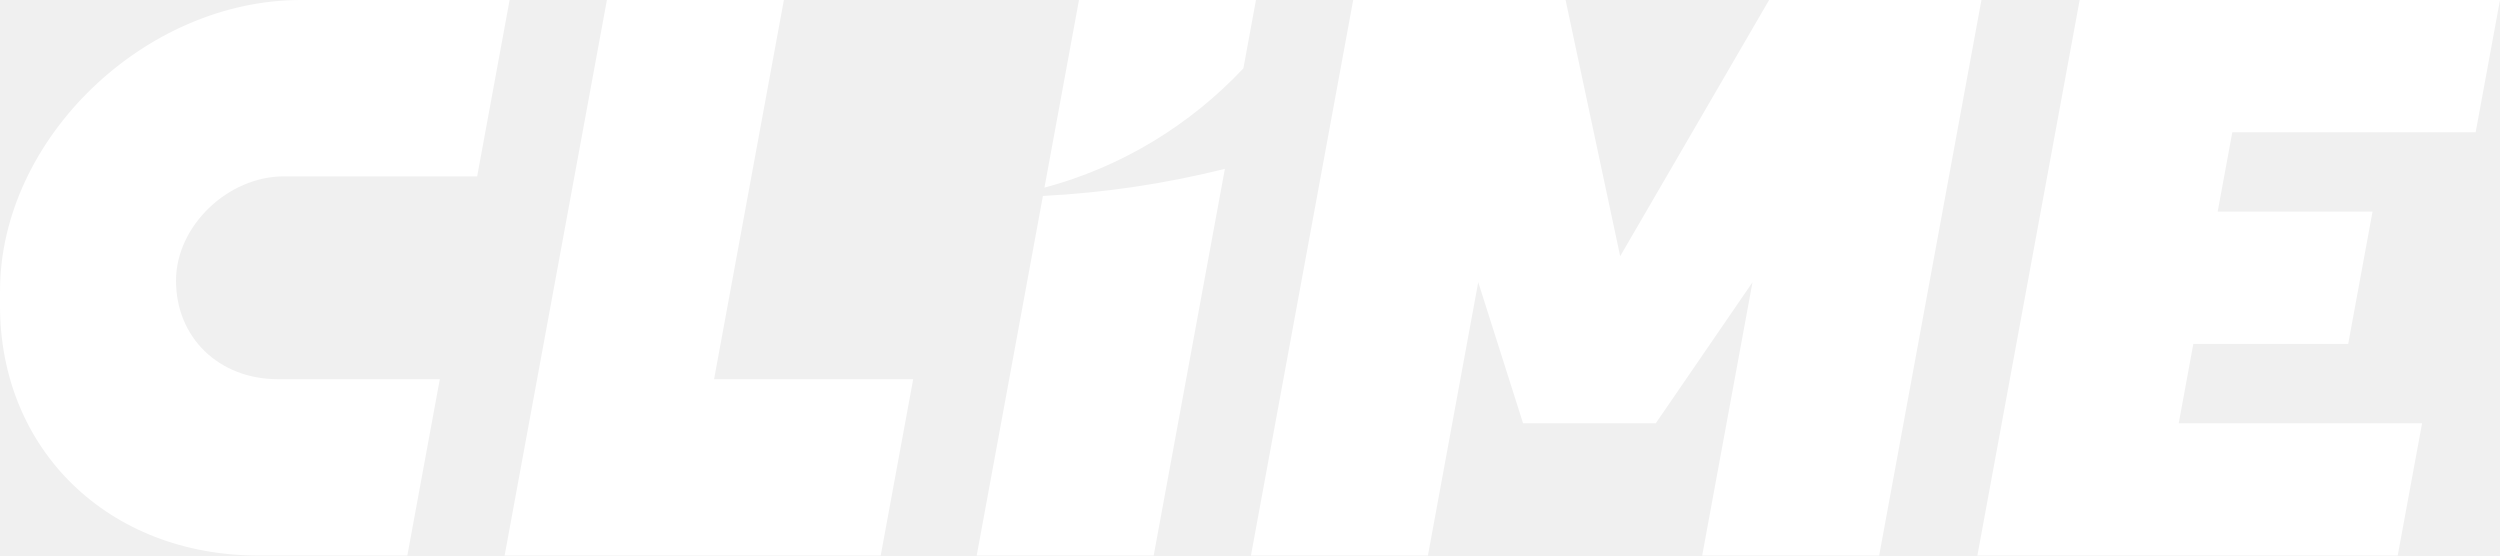
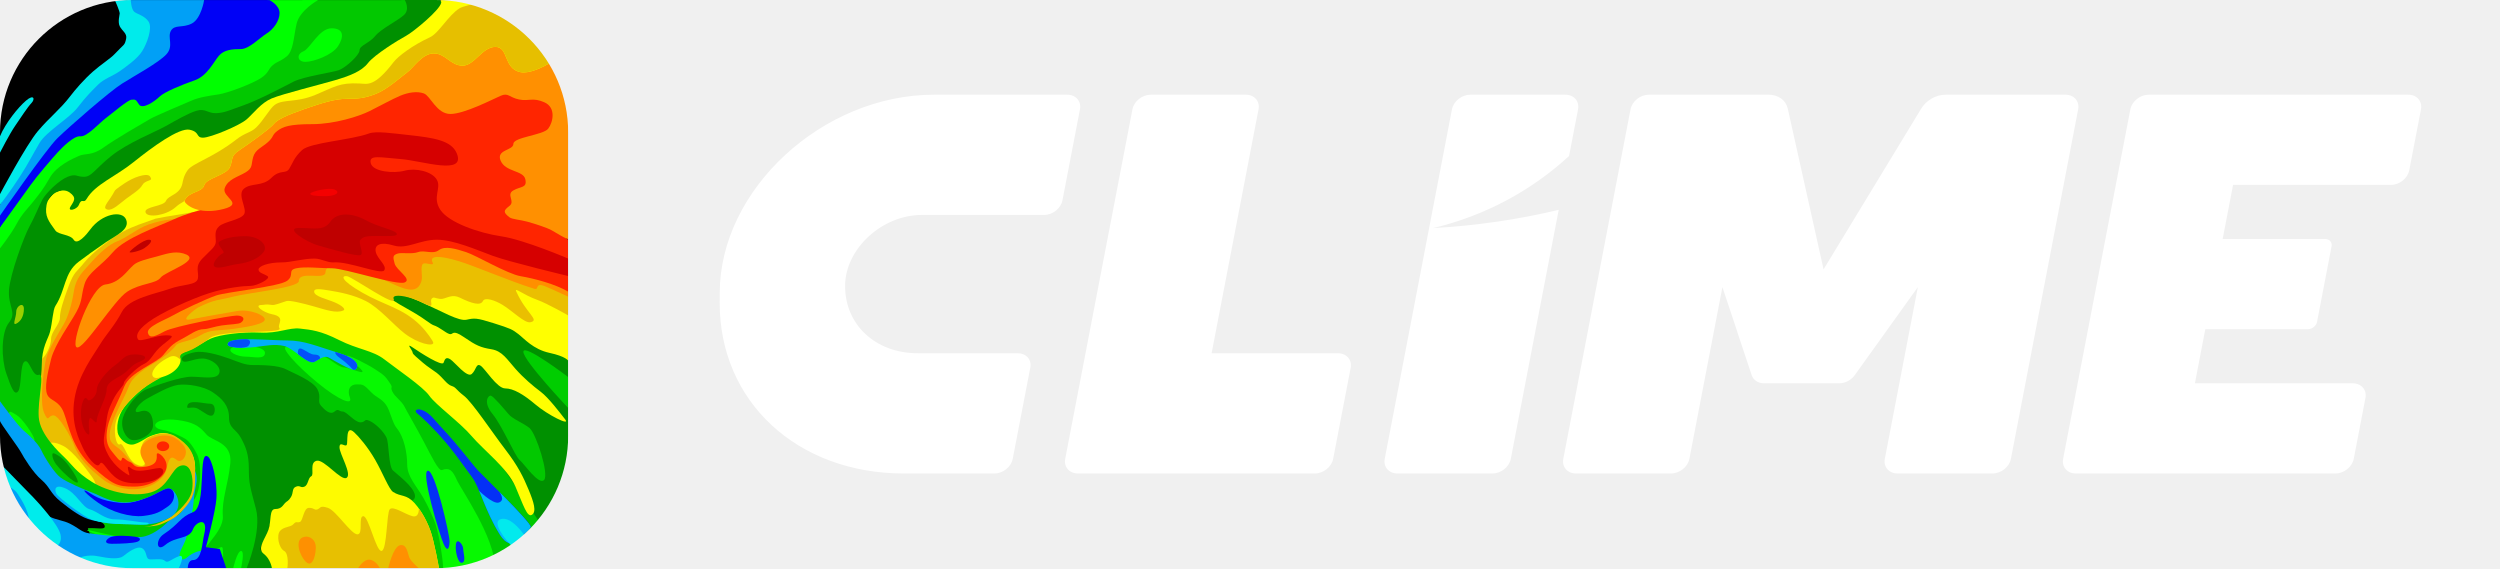
- <svg xmlns="http://www.w3.org/2000/svg" width="126" height="28" viewBox="0 0 126 28" fill="none">
-   <path d="M15.165 0C7.28 0 0.022 7.002 0.002 14.628L4.92437e-05 15.369C-0.019 22.677 5.47 27.999 13.027 27.999H20.53L22.167 19.111H14.008C11.028 19.111 8.864 17.012 8.871 14.13C8.878 11.397 11.479 8.889 14.304 8.889H24.049L25.685 0H15.165Z" fill="white" />
-   <path d="M30.588 0H39.508L35.99 19.111H46.025L44.388 27.999H25.433L30.588 0Z" fill="white" />
-   <path d="M49.226 27.999L52.563 9.876C55.707 9.714 58.774 9.249 61.734 8.511L58.146 27.999H49.226Z" fill="white" />
-   <path d="M52.64 9.456C56.524 8.42 59.978 6.304 62.667 3.445L63.301 0H54.381L52.64 9.456Z" fill="white" />
-   <path d="M78.905 0H69.985L69.986 0.001H68.201L63.047 28H71.967L74.503 14.222L76.762 21.332L76.761 21.333H83.452L83.452 21.332L88.326 14.226L85.79 27.999H94.71L99.865 0H89.163L81.657 12.912L78.905 0Z" fill="white" />
-   <path d="M104.815 2.54307e-06L126 0L124.773 6.667L112.508 6.667L111.771 10.666H119.576L118.349 17.333H110.544L109.808 21.333H122.073L120.845 27.999H99.66L104.815 2.54307e-06Z" fill="white" />
+ <svg xmlns="http://www.w3.org/2000/svg" width="132" height="30" viewBox="0 0 132 30" fill="none">
+   <mask id="mask0_3744_220580" style="mask-type:alpha" maskUnits="userSpaceOnUse" x="0" y="0" width="30" height="30">
+     <rect width="30" height="30" rx="7" fill="white" />
+   </mask>
+   <g mask="url(#mask0_3744_220580)">
+     <rect width="30" height="30" fill="black" />
+     <mask id="mask1_3744_220580" style="mask-type:alpha" maskUnits="userSpaceOnUse" x="0" y="0" width="30" height="30">
+       <rect width="30" height="30" fill="white" />
+     </mask>
+     <g mask="url(#mask1_3744_220580)">
+       <path fill-rule="evenodd" clip-rule="evenodd" d="M21.54 18.099L20.23 14.598C20.23 14.598 26.666 14.452 28.384 15.84C30.103 17.228 30.001 18.929 30.001 18.929L30.031 22.494L30.024 30.066L23.184 20.716L20.957 18.316L21.54 18.099Z" fill="#009000" />
+       <path fill-rule="evenodd" clip-rule="evenodd" d="M27.634 18.575C27.634 19.048 30.031 21.575 30.031 21.575V19.933C30.031 19.933 27.634 18.102 27.634 18.575Z" fill="#00CD00" />
+       <path fill-rule="evenodd" clip-rule="evenodd" d="M25.916 20.891C25.78 20.863 25.489 21.229 26.007 21.86C26.524 22.492 27.187 24.079 27.436 24.288C27.686 24.497 28.439 25.627 28.724 25.346C29.008 25.064 28.306 22.882 27.958 22.6C27.61 22.318 27.085 22.144 26.845 21.86C26.605 21.577 26.053 20.919 25.916 20.891Z" fill="#02C800" />
+       <path fill-rule="evenodd" clip-rule="evenodd" d="M11.725 30.042L13.235 30.001L13.649 28.841C13.649 28.841 13.796 28.027 13.876 27.521C13.96 26.986 13.789 26.376 14.193 25.695C14.897 24.505 17.461 21.951 19.789 22.629C20.398 22.806 20.149 23.868 20.566 24.655C20.867 25.223 21.091 25.672 21.519 26.203C21.593 26.295 22.213 27.014 22.512 27.889C22.865 28.922 22.976 29.215 22.976 30.001C23.92 30.001 24.602 30.001 25.594 30.001C26.438 30.001 30.024 30.001 30.024 30.001C30.024 30.001 26.068 23.567 23.73 20.998C21.393 18.429 18.27 16.889 17.594 16.942C16.56 17.025 13.114 17.379 13.114 17.379H10.78L9.301 18.576L7.731 19.954L6.257 20.998C6.257 20.998 4.911 22.796 6.166 23.439C7.144 23.939 8.817 23.125 9.53 23.439C10.519 23.874 10.345 25.434 10.026 26.321C9.47 27.863 6.676 27.494 5.129 27.396C4.986 27.386 5.614 27.622 5.524 27.838C5.472 27.964 5.072 27.864 4.651 27.889C4.59 27.892 4.863 28.42 4.863 28.42L11.725 30.042Z" fill="#00C800" />
+       <path fill-rule="evenodd" clip-rule="evenodd" d="M11.371 30C11.895 29.504 11.766 29.377 11.766 29.045C11.766 28.712 11.607 28.992 10.903 29.163C10.198 29.334 11.833 28.154 11.766 27.255C11.7 26.356 12.057 25.567 12.161 24.455C12.265 23.343 11.207 23.299 10.903 22.944C10.599 22.589 10.345 22.347 9.636 22.218C8.927 22.089 8.483 22.157 8.278 22.316C8.074 22.476 8.257 22.656 8.607 22.703C8.957 22.75 9.657 23.08 9.801 23.18C9.945 23.281 10.148 23.474 10.403 23.985C10.659 24.495 10.642 25.902 10.222 26.411C9.803 26.92 10.172 26.997 9.541 27.603C8.911 28.209 8.189 28.496 6.988 28.414C5.786 28.332 4.283 27.834 4.64 28.02C5.569 28.502 10.013 30 11.371 30Z" fill="#00FF00" />
+       <path fill-rule="evenodd" clip-rule="evenodd" d="M12.314 30C12.314 30 12.52 29.092 12.729 29.092C12.938 29.092 12.729 30 12.729 30H12.314Z" fill="#00FF00" />
+       <path fill-rule="evenodd" clip-rule="evenodd" d="M13.024 30C13.024 30 13.829 28.062 13.514 26.87C13.199 25.678 13.139 25.531 13.139 24.755C13.139 23.979 12.975 23.588 12.716 23.112C12.456 22.635 12.091 22.643 12.091 22.03C12.091 21.417 11.732 21.05 11.239 20.716C10.746 20.383 9.885 20.26 9.411 20.321C8.936 20.383 8.15 20.836 7.723 21.073C7.296 21.309 6.9 21.898 7.39 21.729C7.88 21.56 8.082 21.925 8.082 22.448C8.082 22.97 7.302 23.306 6.97 23.231C6.638 23.156 6.328 22.571 6.497 22.03C6.666 21.489 7.272 20.739 7.731 20.553C8.189 20.367 9.52 19.891 10.102 19.891C10.685 19.891 11.448 20.063 11.576 19.702C11.704 19.341 11.157 18.929 10.683 18.929C10.208 18.929 9.753 19.229 9.624 19.031C9.495 18.833 9.865 18.677 10.308 18.594C10.751 18.511 11.545 18.731 12.091 18.929C12.637 19.127 12.926 19.274 13.359 19.274C13.792 19.274 14.669 19.278 15.082 19.49C15.494 19.702 16.531 20.108 16.761 20.553C16.991 20.997 16.722 21.17 16.952 21.428C17.181 21.686 17.447 21.916 17.664 21.729C17.881 21.542 17.881 21.729 18.094 21.729C18.307 21.729 18.732 22.3 19.029 22.3C19.325 22.3 19.201 22.076 19.525 22.226C19.848 22.375 20.277 22.815 20.41 23.112C20.543 23.408 20.51 24.621 20.747 24.84C20.984 25.059 21.846 25.695 21.909 26.15C21.972 26.605 21.207 26.517 20.747 26.15C20.189 25.703 20.263 25.216 19.888 24.596C19.437 23.852 19.127 23.613 19.029 23.491C18.848 23.269 18.525 22.677 18.525 23.077C18.525 23.478 18.4 23.686 18.231 23.686C18.061 23.686 17.902 23.689 18.231 24.283C18.559 24.877 18.667 25.436 18.372 25.436C18.078 25.436 17.178 24.34 16.794 24.459C16.409 24.579 16.838 25.256 16.627 25.39C16.417 25.524 16.448 25.859 16.258 25.859C16.067 25.859 15.857 25.7 15.718 25.859C15.579 26.018 15.597 26.256 15.339 26.42C15.082 26.584 15.418 26.521 15.082 26.87C14.746 27.219 14.571 26.902 14.477 27.219C14.383 27.536 14.288 27.458 14.193 27.982C14.097 28.507 13.472 28.997 13.936 29.172C14.024 29.205 14.194 28.66 14.37 28.66C14.546 28.66 14.588 29.44 14.709 29.546C14.816 29.64 14.892 30 14.892 30H13.024Z" fill="#009000" />
+       <path fill-rule="evenodd" clip-rule="evenodd" d="M9.903 21.389C9.783 21.696 10.133 21.396 10.467 21.591C10.802 21.786 11.043 22.011 11.211 21.936C11.38 21.861 11.423 21.316 11.09 21.316C10.758 21.316 10.023 21.083 9.903 21.389Z" fill="#009100" />
+       <path fill-rule="evenodd" clip-rule="evenodd" d="M12.237 18.361C11.948 18.575 12.554 18.832 12.976 18.832C13.397 18.832 13.99 19.006 13.99 18.628C13.99 18.25 12.525 18.146 12.237 18.361Z" fill="#00FF00" />
+       <path fill-rule="evenodd" clip-rule="evenodd" d="M19.647 20.756C19.865 20.976 20.156 21.054 20.377 21.368C20.619 21.71 20.702 22.315 20.953 22.614C21.332 23.065 21.499 23.918 21.499 24.517C21.499 25.169 21.959 25.608 22.359 26.297C22.62 26.746 22.844 27.292 22.928 27.481C23.141 27.962 23.397 29.536 23.397 30C24.117 30 24.93 30 26.141 30C26.141 28.378 24.332 25.83 24.114 25.328C23.895 24.826 23.713 24.671 23.336 24.818C23.155 24.889 22.768 24.061 22.359 23.291C21.915 22.456 21.451 21.664 21.368 21.491C21.207 21.157 20.862 20.975 20.718 20.677C20.573 20.379 20.797 20.541 20.573 20.208C20.349 19.874 20.279 19.803 19.811 19.501C19.344 19.199 18.318 18.69 18.318 18.788C18.318 18.887 19.173 19.514 19.14 19.626C19.108 19.738 18.432 19.398 18.155 19.398C17.878 19.398 17.4 18.924 17.117 18.832C16.835 18.741 16.479 18.924 16.217 18.832C15.955 18.741 15.539 18.352 15.145 18.317C14.751 18.283 15.615 19.264 16.765 20.208C17.915 21.152 18.635 21.418 18.476 20.997C18.318 20.577 18.476 20.295 18.834 20.295C19.191 20.295 19.191 20.295 19.647 20.756Z" fill="#07F901" />
+       <path fill-rule="evenodd" clip-rule="evenodd" d="M14.357 30.001C14.357 30.001 14.291 29.518 13.919 29.236C13.548 28.954 14.029 28.414 14.181 27.95C14.334 27.487 14.207 26.876 14.535 26.876C14.864 26.876 14.939 26.673 15.048 26.56C15.157 26.446 15.22 26.478 15.363 26.245C15.507 26.012 15.402 25.781 15.631 25.695C15.861 25.608 15.861 25.781 16.072 25.695C16.284 25.608 16.259 25.23 16.434 25.145C16.609 25.059 16.322 24.425 16.718 24.328C17.113 24.23 18.019 25.426 18.305 25.227C18.591 25.027 17.926 23.969 17.926 23.62C17.926 23.271 18.223 23.62 18.305 23.492C18.386 23.363 18.223 22.385 18.702 22.826C18.94 23.046 19.417 23.593 19.815 24.288C20.217 24.99 20.54 25.839 20.756 25.976C21.186 26.249 21.445 26.076 21.886 26.56C22.065 26.755 22.465 27.276 22.739 28.06C22.917 28.568 23.185 30.001 23.185 30.001H14.357Z" fill="#FEFB00" />
+       <mask id="mask2_3744_220580" style="mask-type:alpha" maskUnits="userSpaceOnUse" x="13" y="22" width="11" height="9">
+         <path fill-rule="evenodd" clip-rule="evenodd" d="M14.357 30.001C14.357 30.001 14.291 29.518 13.919 29.236C13.548 28.954 14.029 28.414 14.181 27.95C14.334 27.487 14.207 26.876 14.535 26.876C14.864 26.876 14.939 26.673 15.048 26.56C15.157 26.446 15.22 26.478 15.363 26.245C15.507 26.012 15.402 25.781 15.631 25.695C15.861 25.608 15.861 25.781 16.072 25.695C16.284 25.608 16.259 25.23 16.434 25.145C16.609 25.059 16.322 24.425 16.718 24.328C17.113 24.23 18.019 25.426 18.305 25.227C18.591 25.027 17.926 23.969 17.926 23.62C17.926 23.271 18.223 23.62 18.305 23.492C18.386 23.363 18.223 22.385 18.702 22.826C18.94 23.046 19.417 23.593 19.815 24.288C20.217 24.99 20.54 25.839 20.756 25.976C21.186 26.249 21.445 26.076 21.886 26.56C22.065 26.755 22.465 27.276 22.739 28.06C22.917 28.568 23.185 30.001 23.185 30.001H14.357Z" fill="white" />
+       </mask>
+       <g mask="url(#mask2_3744_220580)">
+         <path fill-rule="evenodd" clip-rule="evenodd" d="M15.173 30C15.173 30 15.282 29.246 15.001 29.088C14.719 28.931 14.582 28.262 14.791 28.028C15.001 27.793 15.337 27.851 15.497 27.672C15.656 27.494 15.661 27.622 15.835 27.558C16.008 27.494 16.022 26.814 16.315 26.814C16.609 26.814 16.597 26.965 16.774 26.89C16.951 26.814 16.88 26.677 17.311 26.814C17.741 26.952 18.538 28.214 18.87 28.214C19.203 28.214 18.901 27.255 19.184 27.255C19.467 27.255 19.858 29.148 20.15 29.088C20.443 29.028 20.405 27.087 20.58 26.89C20.754 26.692 21.395 27.157 21.779 27.255C22.163 27.354 22.113 26.814 22.113 26.814C22.113 26.814 22.547 27.284 22.752 27.888C22.958 28.492 23.184 30 23.184 30H15.173Z" fill="#E7C001" />
+         <path fill-rule="evenodd" clip-rule="evenodd" d="M15.77 28.888C15.728 28.555 15.849 28.38 16.105 28.338C16.361 28.296 16.674 28.505 16.674 28.888C16.674 29.271 16.552 29.757 16.328 29.757C16.105 29.757 15.812 29.22 15.77 28.888Z" fill="#FE9001" />
+         <path fill-rule="evenodd" clip-rule="evenodd" d="M18.909 30C18.909 30 19.201 29.5 19.534 29.553C19.867 29.605 20.058 30 20.058 30H18.909Z" fill="#FF9001" />
+         <path fill-rule="evenodd" clip-rule="evenodd" d="M20.498 30.001H22.113C22.113 30.001 21.714 29.668 21.617 29.445C21.521 29.222 21.489 28.706 21.12 28.788C20.752 28.87 20.498 30.001 20.498 30.001Z" fill="#FF9001" />
+       </g>
+       <path fill-rule="evenodd" clip-rule="evenodd" d="M24.177 28.58C24.063 28.58 24.063 28.798 24.063 28.957C24.063 29.116 24.17 29.761 24.397 29.714C24.624 29.667 24.457 29.164 24.457 28.988C24.457 28.813 24.29 28.58 24.177 28.58Z" fill="#042FF0" />
+       <path fill-rule="evenodd" clip-rule="evenodd" d="M22.587 24.855C22.208 24.93 23.209 28.234 23.423 28.72C23.637 29.207 23.737 28.918 23.737 28.576C23.737 28.234 22.967 24.78 22.587 24.855Z" fill="#0430F5" />
+       <path fill-rule="evenodd" clip-rule="evenodd" d="M27.024 28.678C27.024 28.678 26.737 28.778 26.394 28.23C25.614 26.984 25.32 25.724 24.931 25.207C24.617 24.788 24.072 23.991 23.524 23.346C22.867 22.572 22.212 21.968 22.041 21.837C21.727 21.595 22.29 21.391 22.924 22.142C23.181 22.446 23.575 22.843 23.959 23.295C24.525 23.961 25.081 24.678 25.242 24.847C25.512 25.131 28.017 27.563 28.017 27.798C28.017 28.033 27.024 28.678 27.024 28.678Z" fill="#0430F6" />
+       <mask id="mask3_3744_220580" style="mask-type:alpha" maskUnits="userSpaceOnUse" x="21" y="21" width="8" height="8">
+         <path fill-rule="evenodd" clip-rule="evenodd" d="M27.024 28.678C27.024 28.678 26.737 28.778 26.394 28.23C25.614 26.984 25.32 25.724 24.931 25.207C24.617 24.788 24.072 23.991 23.524 23.346C22.867 22.572 22.212 21.968 22.041 21.837C21.727 21.595 22.29 21.391 22.924 22.142C23.181 22.446 23.575 22.843 23.959 23.295C24.525 23.961 25.081 24.678 25.242 24.847C25.512 25.131 28.017 27.563 28.017 27.798C28.017 28.033 27.024 28.678 27.024 28.678Z" fill="white" />
+       </mask>
+       <g mask="url(#mask3_3744_220580)">
+         <path fill-rule="evenodd" clip-rule="evenodd" d="M25.211 25.831C25.211 25.831 26.353 29.044 26.852 28.778C27.352 28.512 28.259 28.127 28.048 27.797C27.837 27.468 26.169 25.621 26.292 25.831C26.415 26.041 26.683 26.397 26.353 26.53C26.023 26.664 25.211 25.831 25.211 25.831Z" fill="#00BDF9" />
+       </g>
+       <path fill-rule="evenodd" clip-rule="evenodd" d="M26.514 27.395C25.827 27.482 26.777 28.609 27.077 28.881C27.378 29.152 28.007 28.745 28.007 28.745C28.007 28.745 27.201 27.307 26.514 27.395Z" fill="#02EAED" />
+       <path fill-rule="evenodd" clip-rule="evenodd" d="M12.059 18.088C11.783 18.405 12.899 18.393 13.467 18.325C14.034 18.258 14.494 18.15 15 18.267C15.506 18.383 16.265 19.297 16.608 19.103C16.951 18.909 17.161 18.75 17.401 18.899C17.642 19.049 18.488 19.528 18.688 19.528C18.888 19.528 19.169 19.04 17.929 18.653C16.688 18.267 16.066 17.977 15.171 17.977C14.276 17.977 12.334 17.771 12.059 18.088Z" fill="#00AEF7" />
+       <mask id="mask4_3744_220580" style="mask-type:alpha" maskUnits="userSpaceOnUse" x="12" y="17" width="7" height="3">
+         <path fill-rule="evenodd" clip-rule="evenodd" d="M12.059 18.088C11.783 18.405 12.899 18.393 13.467 18.325C14.034 18.258 14.494 18.15 15 18.267C15.506 18.383 16.265 19.297 16.608 19.103C16.951 18.909 17.161 18.75 17.401 18.899C17.642 19.049 18.488 19.528 18.688 19.528C18.888 19.528 19.169 19.04 17.929 18.653C16.688 18.267 16.066 17.977 15.171 17.977C14.276 17.977 12.334 17.771 12.059 18.088Z" fill="white" />
+       </mask>
+       <g mask="url(#mask4_3744_220580)">
+         <path fill-rule="evenodd" clip-rule="evenodd" d="M12.016 18.202C12.098 18.434 12.973 18.425 13.119 18.256C13.266 18.088 13.238 17.886 12.896 17.886C12.553 17.886 11.934 17.97 12.016 18.202Z" fill="#034FF8" />
+         <path fill-rule="evenodd" clip-rule="evenodd" d="M15.727 18.608C15.71 19.131 16.667 19.26 16.814 19.091C16.961 18.922 16.933 18.721 16.59 18.721C16.248 18.721 15.745 18.085 15.727 18.608Z" fill="#034FF8" />
+         <path fill-rule="evenodd" clip-rule="evenodd" d="M17.941 18.9C18.864 19.557 19.033 20.169 19.243 20.085C19.713 19.897 18.975 18.872 18.672 18.722C18.073 18.424 17.307 18.448 17.941 18.9Z" fill="#034FF8" />
+       </g>
+       <path fill-rule="evenodd" clip-rule="evenodd" d="M9.903 24.79C9.956 24.414 10.533 24.784 10.354 25.603C10.175 26.422 10.276 26.599 10.022 27.652C9.767 28.704 9.814 28.48 9.568 29.009C9.323 29.538 9.653 29.655 9.903 29.413C10.152 29.172 10.846 28.923 10.692 29.22C10.538 29.516 10.628 30 10.29 30C9.951 30 7.273 30.229 4.702 29.728C3.955 29.582 2.696 28.952 2.104 28.535C1.911 28.399 1.536 28.075 1.347 27.787C1.316 27.483 1.372 27.454 1.263 27.159C1.126 26.787 0.846 26.412 0.635 26.204C0.025 25.603 -0.32 24.714 0.418 25.178C0.6 25.293 0.853 25.958 1.063 26.204C1.264 26.439 2.029 26.992 2.583 27.263C3.008 27.471 3.339 27.472 3.696 27.652C4.176 27.893 4.314 28.105 4.702 28.159C5.873 28.319 6.924 28.398 7.462 28.35C7.999 28.302 8.576 27.84 8.851 27.566C9.125 27.292 9.557 27.244 9.706 26.791C9.781 26.561 9.879 26.179 9.903 25.777C9.926 25.386 9.876 24.975 9.903 24.79Z" fill="#01A0F6" />
+       <path fill-rule="evenodd" clip-rule="evenodd" d="M8.641 28.207C9.491 27.647 9.491 27.313 10.194 27.041C10.945 26.75 10.412 23.562 11.018 24.145C11.158 24.28 11.489 25.292 11.428 26.314C11.388 26.983 10.872 28.892 10.872 28.892L11.606 28.992L11.946 30H9.913C9.913 30 9.913 29.572 10.194 29.572C10.666 29.572 10.669 28.665 10.782 28.207C11.018 27.252 10.341 27.544 10.191 27.94C9.977 28.502 9.299 28.291 8.723 28.774C8.244 29.176 8.206 28.494 8.641 28.207Z" fill="#0000F6" />
+       <path fill-rule="evenodd" clip-rule="evenodd" d="M5.893 28.341C5.628 28.427 5.399 28.712 5.893 28.712C6.388 28.712 7.036 28.682 7.243 28.607C7.45 28.533 7.45 28.387 7.159 28.341C6.868 28.295 6.159 28.255 5.893 28.341Z" fill="#0000F6" />
+       <path fill-rule="evenodd" clip-rule="evenodd" d="M3.977 29.538C4.156 29.444 4.617 29.252 5.18 29.371C5.743 29.49 6.285 29.535 6.497 29.371C6.71 29.206 7.25 28.766 7.527 28.962C7.803 29.158 7.652 29.538 7.947 29.538C8.241 29.538 8.584 29.484 8.717 29.619C8.851 29.754 9.045 29.523 9.439 29.371C9.832 29.219 9.439 30 9.439 30H3.977C3.977 30 3.797 29.632 3.977 29.538Z" fill="#00ECEC" />
+       <path fill-rule="evenodd" clip-rule="evenodd" d="M2.633 28.919C2.889 28.979 3.308 28.764 3.196 28.23C3.084 27.696 2.012 26.523 1.757 26.261C1.501 25.998 0.178 24.643 0.178 24.643C0.178 24.643 -0.088 25.018 0.044 25.317C0.176 25.616 0.702 25.731 0.906 26.037C1.111 26.344 1.683 27.172 1.507 27.838C1.331 28.504 2.377 28.859 2.633 28.919Z" fill="#00ECEC" />
+       <path fill-rule="evenodd" clip-rule="evenodd" d="M1.654 19.264C1.654 19.264 1.339 20.644 1.886 22.324C2.433 24.005 4.951 27.255 6.71 27.255C8.469 27.255 8.218 25.212 9.507 24.624C10.003 24.517 10.045 26.12 10.128 25.694C10.211 25.269 10.616 24.303 9.797 23.529C8.979 22.754 8.633 22.781 8.047 22.987C7.645 23.128 7.54 23.305 7.109 23.451C6.678 23.597 6.256 23.092 6.215 22.844C6.129 22.324 6.309 21.783 6.663 21.364C7.017 20.945 7.883 20.111 8.604 19.896C9.325 19.681 9.634 19.153 9.507 18.897C9.379 18.641 9.902 18.551 10.289 18.347C10.676 18.143 10.693 18.074 11.134 17.875C11.575 17.676 12.761 17.513 13.737 17.562C14.712 17.612 15.252 17.283 15.837 17.349C16.423 17.414 16.923 17.458 17.904 17.955C18.884 18.451 19.684 18.501 20.297 18.978C20.909 19.455 22.346 20.426 22.668 20.895C22.991 21.364 24.305 22.319 24.909 23.033C25.513 23.747 26.796 24.719 27.215 25.694C27.634 26.67 27.833 27.34 28.085 27.181C28.337 27.021 28.19 26.525 27.909 25.853C27.629 25.181 27.364 24.624 26.674 23.723C25.983 22.822 24.937 21.236 24.493 20.895C24.049 20.554 24.093 20.456 23.841 20.376C23.589 20.296 23.395 19.948 23.056 19.685C22.891 19.557 22.585 19.374 22.329 19.151C22.057 18.915 21.791 18.702 21.791 18.632C21.791 18.496 21.38 18.062 21.791 18.347C22.202 18.632 23.345 19.363 23.42 19.151C23.494 18.94 23.559 18.829 23.786 18.978C24.013 19.127 24.664 19.969 24.909 19.746C25.155 19.522 25.135 19.154 25.377 19.31C25.618 19.466 26.241 20.508 26.674 20.508C27.106 20.508 27.641 20.822 28.28 21.364C28.919 21.906 30.129 22.515 29.846 22.151C29.562 21.787 28.96 20.994 28.549 20.685C28.138 20.376 27.656 19.97 27.215 19.474C26.773 18.978 26.525 18.535 25.951 18.441C25.377 18.347 25.145 18.247 24.493 17.798C23.841 17.349 23.948 17.707 23.726 17.635C23.504 17.562 23.224 17.279 22.883 17.168C22.746 17.123 22.385 16.821 21.975 16.577C21.364 16.212 20.667 15.859 20.625 15.734C20.553 15.526 20.901 15.346 22.152 15.91C23.402 16.475 24.223 16.97 24.637 16.881C25.05 16.792 25.15 16.776 26.06 17.063C26.969 17.349 27.049 17.395 27.364 17.635C27.679 17.875 28.147 18.444 29.014 18.632C29.881 18.82 30 19.043 30 19.043V14.839L29.319 14.505L21.609 11.323L14.891 13.331L10.657 14.995L6.641 17.349L4.908 22.151L3.627 18.897L5.428 15.112L10.684 11.945L13.434 10.409H11.275L5.741 10.753L2.433 15.112L1.654 19.264Z" fill="#FFFF00" />
+       <path fill-rule="evenodd" clip-rule="evenodd" d="M6.476 12.243C7.065 11.921 7.546 11.789 8.216 11.544C8.369 11.489 19.852 9.474 23.89 10.165C24.267 10.229 30 15.237 30 15.237L30.023 16.666C30.023 16.666 28.902 16.026 28.383 15.839C27.595 15.557 27.14 15.129 27.26 15.395C27.785 16.561 28.526 16.907 28.001 17.015C27.703 17.076 27.057 16.416 26.542 16.102C26.147 15.86 25.604 15.672 25.497 15.896C25.371 16.157 24.92 16.03 24.272 15.713C23.893 15.527 23.631 15.723 23.365 15.777C23.176 15.815 22.934 15.692 22.878 15.713C22.595 15.819 22.952 16.208 22.647 16.133C22.507 16.099 22.203 15.908 21.817 15.777C21.177 15.561 20.699 15.561 20.784 15.777C20.998 16.317 18.613 14.626 18.324 14.583C18.035 14.54 17.933 14.762 19.122 15.447C20.31 16.133 21.257 16.252 22.19 17.174C22.535 17.515 22.878 18.022 22.878 18.099C22.878 18.313 22.077 18.149 21.367 17.608C20.792 17.17 20.043 16.264 19.318 15.896C18.672 15.567 17.933 15.426 17.392 15.339C16.91 15.262 16.587 15.209 16.587 15.395C16.587 15.653 17.246 15.782 17.67 15.964C18.02 16.114 18.284 16.321 18.13 16.391C17.762 16.561 17.192 16.355 16.587 16.183C15.947 16 15.278 15.846 15.125 15.896C14.774 16.009 14.504 16.122 14.368 16.102C13.993 16.044 13.993 16.102 13.825 16.102C13.355 16.102 13.915 16.505 14.368 16.593C15.131 16.74 14.611 17.136 14.752 17.322C15.007 17.655 11.62 17.359 11.036 17.884C10.853 18.048 10.66 18.139 10.282 18.378C9.904 18.616 9.444 18.6 9.521 18.899C9.599 19.198 9.386 18.645 8.961 18.846C7.858 19.368 7.833 20.101 8.423 19.936C8.75 19.844 7.892 20.205 7.319 20.705C6.829 21.133 6.316 21.772 6.193 22.053C5.925 22.663 6.133 23.593 6.329 23.459C6.526 23.325 6.71 24.26 7.168 24.504C7.626 24.747 7.769 24.482 7.546 24.134C7.324 23.786 7.5 23.34 7.73 23.18C7.96 23.019 8.701 22.672 9.3 23.058C9.899 23.443 10.303 23.876 10.303 24.776C10.303 25.677 10.346 26.115 9.809 26.755C9.271 27.395 9.023 27.439 8.607 27.64C8.083 27.893 6.938 27.829 7.334 27.542C7.73 27.255 6.476 26.386 6.476 26.386L4.963 25.845C4.963 25.845 5.202 25.656 4.874 25.201C4.546 24.746 3.848 23.819 3.372 23.562C2.896 23.305 2.509 23.305 2.509 23.562C2.509 23.819 1.891 22.65 1.891 22.65L1.433 20.828L1.891 19.476C1.891 19.476 1.997 19.107 2.215 18.948C2.433 18.788 2.698 18.245 2.698 17.884C2.698 17.523 3.163 17.116 3.163 16.78C3.163 16.445 3.329 15.896 3.624 15.107C3.92 14.318 4.038 14.378 4.456 13.855C4.874 13.331 5.886 12.565 6.476 12.243Z" fill="#EABF01" />
+       <path fill-rule="evenodd" clip-rule="evenodd" d="M9.444 11.701C9.444 11.418 8.152 11.7 7.621 11.945C7.09 12.191 6.648 12.564 6.201 12.735C5.754 12.905 5.254 13.355 4.813 13.855C4.372 14.355 4.012 14.648 3.899 15.383C3.786 16.118 3.583 16.735 3.372 17.106C3.16 17.476 2.556 18.433 2.433 18.941C2.309 19.449 2.076 21.231 2.326 21.794C2.575 22.356 2.522 21.932 2.821 21.932C3.12 21.932 3.752 23.085 3.899 23.479C4.046 23.873 4.3 24.396 5.217 25.134C5.372 25.258 5.806 25.711 6.761 25.818C7.715 25.924 8.656 25.426 8.796 24.75C8.936 24.075 9.067 24.075 9.345 24.295C9.622 24.516 10.049 23.898 9.659 23.479C9.407 23.209 9.204 23.045 8.84 23.002C8.477 22.959 7.973 23.107 7.722 23.305C6.875 23.976 8.099 24.628 7.511 24.628C6.923 24.628 6.746 24.053 6.288 23.691C5.829 23.329 5.339 23.303 6.539 20.997C6.924 20.258 6.731 20.134 7.663 19.466C7.936 19.27 8.844 18.828 9.3 18.221C9.434 18.042 10.038 18.043 10.582 17.706C11.126 17.369 11.519 17.481 12.354 17.361C13.189 17.24 13.98 17.098 13.98 16.866C13.98 16.635 13.189 16.313 12.545 16.418C11.643 16.566 10.682 16.751 10.049 16.866C9.416 16.981 10.384 16.275 10.427 16.253C11.366 15.775 11.572 15.863 12.309 15.664C13.046 15.466 15.779 15.193 15.779 14.84C15.779 14.261 17.186 14.826 17.186 14.372C17.186 13.919 18.053 14.018 19.257 14.372C20.625 14.775 21.919 15.921 22.253 14.84C22.336 14.572 22.169 14.075 22.334 13.931C22.457 13.824 22.96 14.087 22.842 13.855C22.652 13.482 23.204 13.482 24.215 13.786C25.08 14.047 26.964 14.867 28.216 15.248C28.489 15.33 28.216 14.895 28.77 15.112C29.62 15.445 32.707 17.049 31.48 15.869C30.397 14.827 23.855 10.369 23.699 10.359C21.073 10.184 9.444 11.713 9.444 11.701Z" fill="#FF8F00" />
+       <ellipse cx="8.606" cy="23.562" rx="0.329" ry="0.257" fill="#FF2600" />
+       <path fill-rule="evenodd" clip-rule="evenodd" d="M30 15.4C30 14.391 30 12.657 30 12.657L27.494 10.665L28.279 9.766L27.282 8.499L29.503 6.552V4.853L25.392 4.521L20.837 4.853L18.882 5.661L14.891 6.552L12.727 8.499L10.657 11.071C10.657 11.071 9.845 11.269 9.115 11.607C8.386 11.945 6.604 12.562 5.966 13.311C5.328 14.061 4.655 14.376 4.464 14.999C4.273 15.623 4.372 15.841 4.046 16.449C3.72 17.056 2.896 18.17 2.697 18.961C2.499 19.752 2.339 20.484 2.496 20.837C2.654 21.191 3.108 21.115 3.372 21.796C3.635 22.477 3.802 23.688 4.884 24.646C5.966 25.604 6.183 25.694 7.081 25.694C7.979 25.694 8.698 25.199 8.787 24.704C8.876 24.209 8.278 23.773 8.278 23.994C8.278 24.214 8.338 24.549 7.662 24.646C6.985 24.742 7.116 24.478 6.863 24.393C6.611 24.309 6.476 24.031 6.425 24.252C6.374 24.474 6.165 24.142 5.895 23.822C5.624 23.501 5.576 23.121 5.677 22.567C5.778 22.014 6.267 21.154 6.565 20.402C6.863 19.65 8.285 19.16 8.619 18.747C8.954 18.335 9.104 18.155 9.57 17.916C10.036 17.677 10.376 17.378 10.779 17.378C10.962 17.378 11.336 17.239 11.708 17.184C12.154 17.118 12.599 17.126 12.727 17.03C12.963 16.853 12.861 16.662 12.497 16.662C12.132 16.662 9.201 17.227 8.708 17.486C8.216 17.744 7.907 17.916 7.812 17.582C7.716 17.248 8.755 16.875 9.115 16.662C9.476 16.449 10.886 15.775 11.432 15.595C11.977 15.416 14.758 15.129 15.161 14.826C15.563 14.523 15.161 14.27 15.639 14.166C16.117 14.062 16.887 14.166 17.543 14.166C18.199 14.166 20.965 15.086 21.367 14.912C21.768 14.738 20.933 14.272 20.837 13.918C20.74 13.565 20.74 13.483 20.969 13.397C21.198 13.311 21.734 13.436 22.076 13.311C22.418 13.187 22.843 13.451 23.174 13.207C23.506 12.963 24.069 13.139 24.607 13.311C25.145 13.484 26.786 14.465 27.494 14.584C28.202 14.703 29.326 14.999 30 15.4Z" fill="#FF2500" />
+       <path fill-rule="evenodd" clip-rule="evenodd" d="M8.51 24.728C8.726 24.821 8.625 25.115 8.243 25.312C7.862 25.509 6.839 25.654 6.252 25.312C5.666 24.971 5.419 24.204 5.266 24.503C5.113 24.802 4.558 24.057 4.372 23.639C4.186 23.221 3.725 22.352 3.932 21.064C4.138 19.777 4.94 18.756 5.266 18.211C5.592 17.666 6.06 17.19 6.435 16.466C6.81 15.742 8.258 15.504 8.952 15.252C9.646 14.999 10.375 15.071 10.447 14.711C10.519 14.351 10.262 14.094 10.684 13.653C11.107 13.212 11.396 13.034 11.396 12.751C11.396 12.469 11.298 12.189 11.575 11.944C11.853 11.7 12.681 11.613 12.882 11.322C13.083 11.032 12.494 10.281 12.882 9.96C13.27 9.639 13.858 9.863 14.327 9.394C14.795 8.924 15.08 9.212 15.271 8.911C15.463 8.61 15.51 8.329 15.949 7.924C16.387 7.52 18.537 7.398 19.482 7.047C19.858 6.908 20.717 7.037 21.592 7.132C22.91 7.276 23.828 7.416 24.113 8.088C24.622 9.29 22.277 8.485 21.172 8.4C20.066 8.315 19.466 8.15 19.574 8.613C19.682 9.075 20.796 9.169 21.367 9.012C21.939 8.856 22.814 9.045 23.067 9.493C23.321 9.942 22.803 10.409 23.251 11.081C23.699 11.752 25.269 12.301 26.473 12.479C27.677 12.657 30 13.653 30 13.653L30.023 14.58C30.023 14.58 26.899 13.83 26.043 13.517C25.186 13.204 23.969 12.657 23.067 12.657C22.165 12.657 21.484 13.174 20.789 12.963C20.095 12.751 19.759 12.918 19.84 13.299C19.921 13.68 20.447 14.017 20.288 14.273C20.128 14.528 18.429 13.79 17.607 13.854C17.298 13.878 16.973 13.655 16.611 13.653C16.01 13.65 15.358 13.854 14.892 13.854C14.144 13.854 13.651 14.056 13.651 14.233C13.651 14.41 13.926 14.449 14.126 14.58C14.327 14.711 13.565 15.096 13.218 15.096C12.871 15.096 11.98 15.182 11.032 15.483C10.084 15.784 8.466 16.53 7.824 17.013C7.182 17.495 7.185 17.765 7.291 17.922C7.396 18.079 8.232 17.704 8.757 17.704C9.282 17.704 9.093 17.807 8.586 18.211C8.079 18.615 7.993 19.044 7.608 19.215C7.224 19.385 6.541 20.075 6.541 20.224C6.541 20.373 6.222 20.593 5.958 21.137C5.694 21.682 5.671 21.841 5.584 22.5C5.496 23.158 5.352 23.36 5.713 24.018C6.073 24.675 6.667 25.013 6.8 25.091C6.934 25.169 6.541 24.401 6.927 24.728C7.313 25.055 8.294 24.636 8.51 24.728Z" fill="#D60000" />
+       <path fill-rule="evenodd" clip-rule="evenodd" d="M19.035 12.657C19.184 12.492 19.344 12.46 19.87 12.46C20.396 12.46 21.07 12.508 20.939 12.319C20.808 12.129 19.968 11.99 19.292 11.617C18.615 11.245 17.802 11.188 17.448 11.7C17.095 12.212 16.58 12.035 15.79 12.035C15 12.035 16.158 12.778 16.814 12.963C17.469 13.148 18.831 13.554 19.035 13.468C19.239 13.383 18.887 12.822 19.035 12.657Z" fill="#BF0000" />
+       <path fill-rule="evenodd" clip-rule="evenodd" d="M11.58 12.763C11.386 12.911 11.958 13.307 11.767 13.376C11.575 13.444 11.125 13.941 11.339 14.084C11.553 14.228 12.092 13.996 12.606 13.932C13.12 13.869 13.683 13.642 13.926 13.295C14.169 12.947 13.683 12.47 12.96 12.47C12.237 12.47 11.775 12.616 11.58 12.763Z" fill="#BF0000" />
+       <path fill-rule="evenodd" clip-rule="evenodd" d="M7.392 19.089C6.901 19.283 6.871 19.499 6.5 19.754C6.128 20.01 5.629 20.162 5.629 20.579C5.629 20.996 5.11 21.853 5.11 22.2C5.11 22.546 4.786 21.889 4.718 22.127C4.65 22.366 4.718 22.733 4.718 22.881C4.718 23.028 4.512 22.922 4.372 22.492C4.232 22.062 4.251 21.526 4.372 21.205C4.494 20.884 4.583 21.047 4.65 21.126C4.718 21.205 5.11 20.954 5.11 20.579C5.11 20.204 5.692 19.551 6.079 19.283C6.466 19.015 6.553 18.712 7.105 18.712C7.658 18.712 7.884 18.895 7.392 19.089Z" fill="#C00000" />
+       <path fill-rule="evenodd" clip-rule="evenodd" d="M6.847 13.299C6.797 13.395 7.389 13.257 7.621 13.104C7.853 12.952 8.153 12.657 7.853 12.657C7.553 12.657 6.897 13.203 6.847 13.299Z" fill="#BF0000" />
+       <path fill-rule="evenodd" clip-rule="evenodd" d="M16.389 10.213C16.339 10.31 16.608 10.358 17.17 10.358C17.731 10.358 17.993 10.152 17.678 10.012C17.363 9.873 16.439 10.117 16.389 10.213Z" fill="#F40000" />
+       <path fill-rule="evenodd" clip-rule="evenodd" d="M11.788 11.039C10.659 11.325 9.965 10.958 9.768 10.673C9.571 10.388 10.243 9.825 10.243 9.825L12.965 7.335L15.297 5.664L18.699 4.687L21.785 3.283L23.298 2.096L25.218 2.455L27.51 1.611L30.124 2.274C30.124 2.274 30.124 11.704 30.134 12.66C29.907 12.66 29.293 12.238 29.046 12.116C28.901 12.044 28.352 11.844 27.841 11.704C27.478 11.604 27.041 11.582 26.899 11.473C26.559 11.207 26.578 11.118 26.899 10.872C27.221 10.626 26.704 10.278 27.107 10.052C27.51 9.825 27.841 9.935 27.737 9.463C27.632 8.99 26.697 9.09 26.436 8.49C26.176 7.89 27.107 7.955 27.107 7.597C27.107 7.239 28.684 7.136 28.945 6.794C29.205 6.452 29.368 5.681 28.748 5.404C28.129 5.127 27.929 5.36 27.404 5.252C26.88 5.144 26.845 4.879 26.436 5.057C26.028 5.235 24.518 6.018 23.782 6.018C23.047 6.018 22.732 5.06 22.377 4.932C22.022 4.804 21.549 4.879 21.127 5.057C20.705 5.235 20.051 5.601 19.505 5.87C18.959 6.139 17.675 6.555 16.486 6.555C15.297 6.555 14.946 6.684 14.645 6.911C14.344 7.138 14.474 7.207 14.156 7.496C13.839 7.784 13.48 7.889 13.366 8.297C13.252 8.706 13.363 8.862 12.965 9.102C12.566 9.342 12.032 9.459 11.865 9.935C11.699 10.412 12.917 10.753 11.788 11.039Z" fill="#FF9001" />
+       <path fill-rule="evenodd" clip-rule="evenodd" d="M6.476 11.43C6.476 11.43 6.68 11.771 7.174 11.771C7.668 11.771 9.559 11.074 9.747 10.592C9.934 10.11 10.675 10.169 10.781 9.783C10.887 9.398 11.967 9.252 12.147 8.808C12.327 8.363 12.147 8.26 12.656 7.918C13.165 7.576 14.264 6.79 14.447 6.555C14.63 6.321 15.128 6.085 16.069 5.758C17.01 5.431 17.689 5.218 18.3 5.218C18.911 5.218 19.26 5.188 19.866 4.946C20.472 4.704 21.208 4.029 21.516 3.807C21.824 3.586 22.292 2.82 22.906 2.82C23.52 2.82 23.795 3.466 24.426 3.466C25.057 3.466 25.452 2.476 26.158 2.476C26.864 2.476 26.572 3.619 27.471 3.807C28.371 3.995 30.124 2.596 30.124 2.596V0.003H23.298L20.629 1.878L18.3 3.807L15.778 4.518L13.132 5.664L10.781 6.419L9.095 6.695L5.723 9.213L2.867 10.162L2.01 11.164L2.75 12.806L4.851 12.955L6.476 11.43Z" fill="#FFFF00" />
+       <mask id="mask5_3744_220580" style="mask-type:alpha" maskUnits="userSpaceOnUse" x="2" y="0" width="29" height="13">
+         <path fill-rule="evenodd" clip-rule="evenodd" d="M6.476 11.43C6.476 11.43 6.68 11.771 7.174 11.771C7.668 11.771 9.559 11.074 9.747 10.592C9.934 10.11 10.675 10.169 10.781 9.783C10.887 9.398 11.967 9.252 12.147 8.808C12.327 8.363 12.147 8.26 12.656 7.918C13.165 7.576 14.264 6.79 14.447 6.555C14.63 6.321 15.128 6.085 16.069 5.758C17.01 5.431 17.689 5.218 18.3 5.218C18.911 5.218 19.26 5.188 19.866 4.946C20.472 4.704 21.208 4.029 21.516 3.807C21.824 3.586 22.292 2.82 22.906 2.82C23.52 2.82 23.795 3.466 24.426 3.466C25.057 3.466 25.452 2.476 26.158 2.476C26.864 2.476 26.572 3.619 27.471 3.807C28.371 3.995 30.124 2.596 30.124 2.596V0.003H23.298L20.629 1.878L18.3 3.807L15.778 4.518L13.132 5.664L10.781 6.419L9.095 6.695L5.723 9.213L2.867 10.162L2.01 11.164L2.75 12.806L4.851 12.955L6.476 11.43Z" fill="white" />
+       </mask>
+       <g mask="url(#mask5_3744_220580)">
+         <path fill-rule="evenodd" clip-rule="evenodd" d="M7.684 11.212C7.775 11.526 8.792 11.38 9.279 10.932C9.767 10.483 10.662 10.287 10.787 10.094C10.913 9.901 11.233 9.83 11.53 9.703C11.828 9.575 12.253 9.291 12.458 9.036C12.662 8.78 12.425 8.563 12.717 8.293C13.01 8.024 14.084 7.21 14.383 6.904C14.681 6.598 14.515 6.449 15.305 6.204C16.095 5.958 16.918 5.484 17.487 5.357C18.055 5.23 18.791 5.374 19.412 5.234C20.032 5.094 20.486 4.74 20.78 4.487C21.073 4.235 21.072 4.299 21.247 4.182C21.422 4.065 21.841 3.72 21.956 3.459C22.071 3.199 22.5 3.085 22.832 3.085C23.164 3.085 23.824 3.365 24.094 3.553C24.365 3.741 25.265 3.188 25.275 3.171C25.555 2.7 25.935 2.789 26.304 2.894C26.685 3.002 27.015 4.045 27.739 4.099C28.462 4.153 30.238 2.8 30.238 2.8L31.5 -0.896C31.5 -0.896 24.866 0.062 24.265 0.437C23.663 0.813 23.173 1.752 22.697 1.97C21.784 2.39 21.02 2.968 20.78 3.281C19.764 4.606 19.407 4.43 18.985 4.408C17.92 4.353 17.663 4.592 16.639 5.015C15.615 5.437 14.969 5.219 14.516 5.53C14.251 5.712 13.929 6.341 13.526 6.732C13.241 7.009 12.948 6.995 12.458 7.38C11.274 8.308 10.175 8.62 9.914 8.978C9.69 9.284 9.66 9.561 9.627 9.703C9.49 10.292 8.891 10.301 8.765 10.604C8.64 10.908 7.594 10.898 7.684 11.212Z" fill="#E6BF00" />
+         <path fill-rule="evenodd" clip-rule="evenodd" d="M6.142 9.987C6.026 10.071 6.057 10.123 5.83 10.455C5.603 10.786 5.417 11.006 5.682 11.068C5.947 11.129 6.324 10.746 6.647 10.503C6.97 10.259 7.378 10.023 7.515 9.771C7.652 9.518 8.023 9.555 7.973 9.423C7.923 9.291 7.872 9.151 7.336 9.308C6.8 9.465 6.258 9.903 6.142 9.987Z" fill="#E6BF00" />
+       </g>
+       <path fill-rule="evenodd" clip-rule="evenodd" d="M2.015 21.001C2.015 21.001 2.203 19.81 2.203 19.323C2.203 18.302 2.542 17.907 2.64 17.524C2.765 17.039 2.792 16.355 2.926 16.151C3.474 15.312 3.372 14.41 4.157 13.818C4.543 13.527 5.084 13.132 5.606 12.78C6.145 12.417 6.866 12.116 6.659 11.595C6.452 11.075 5.367 11.297 4.773 12.108C4.561 12.397 4.078 12.967 3.892 12.661C3.714 12.369 3.093 12.404 2.926 12.173C2.557 11.664 2.357 11.412 2.457 10.83C2.557 10.249 3.255 9.864 3.668 10.157C4.082 10.45 3.892 10.622 3.719 10.914C3.547 11.205 4.065 11.06 4.157 10.83C4.327 10.402 4.407 10.786 4.574 10.502C5.028 9.729 6.087 9.336 7.057 8.556C8.028 7.776 9.452 6.732 10.012 6.85C10.572 6.967 10.324 7.269 10.72 7.269C11.117 7.269 12.654 6.626 13.024 6.301C13.395 5.976 13.781 5.434 14.345 5.197C14.91 4.96 16.931 4.458 17.682 4.237C18.433 4.016 19.085 3.775 19.427 3.332C19.769 2.888 21.028 2.114 21.43 1.898C21.832 1.682 23.247 0.514 23.297 0.137C23.348 -0.24 21.315 -0.161 21.315 -0.161L20.484 1.091L18.073 2.415L15.124 4.119L11.444 5.316L10.175 5.665L7.443 7.025C7.443 7.025 3.709 8.959 3.073 9.506C2.436 10.054 1.771 10.982 1.771 10.982L0.708 13.7L0.1 16.484L0.125 20.664L2.015 21.001Z" fill="#009000" />
+       <path fill-rule="evenodd" clip-rule="evenodd" d="M21.373 0.003C21.373 0.003 21.663 0.484 21.331 0.791C20.998 1.098 20.124 1.514 19.813 1.899C19.503 2.284 18.984 2.396 18.984 2.655C18.984 2.914 18.239 3.58 17.891 3.704C17.544 3.827 16.045 4.036 15.506 4.308C14.968 4.581 13.704 5.256 12.906 5.541C12.108 5.825 11.851 5.96 11.413 5.975C10.975 5.991 10.84 5.706 10.374 5.848C9.908 5.991 9.295 6.354 8.739 6.664C8.183 6.974 6.74 7.538 5.864 8.244C4.989 8.951 4.842 9.335 4.432 9.335C4.023 9.335 4.024 9.154 3.569 9.335C3.114 9.515 2.417 10.199 2.229 10.555C2.042 10.91 1.834 11.459 1.561 11.948C1.287 12.437 0.533 14.462 0.475 15.32C0.418 16.179 0.902 16.501 0.475 17.032C0.049 17.562 0.072 18.959 0.328 19.702C0.584 20.445 0.752 20.897 0.951 20.671C1.149 20.445 1.049 19.232 1.303 19.086C1.557 18.94 1.712 19.912 2.045 19.791C2.379 19.671 1.981 21.095 2.045 22.022C2.11 22.949 3.116 23.871 3.461 24.206C3.806 24.54 4.002 24.91 4.853 25.444C5.705 25.977 7.049 26.265 7.973 25.997C8.898 25.728 9.051 24.744 9.523 24.594C9.996 24.445 10.168 24.979 10.168 25.513C10.168 26.046 10.054 26.325 9.523 26.873C8.992 27.422 8.133 27.84 7.349 27.84C6.564 27.84 5.929 27.758 4.853 27.422C3.778 27.087 3.185 26.271 2.762 25.781C2.338 25.291 2.088 25.12 1.797 24.744C1.587 24.473 1.15 23.625 0.755 22.947C0.601 22.683 0.282 22.564 0.242 22.335C0.236 22.301 0 22.022 0 22.022V16.859V12.558L3.134 8.424L6.163 6.555L9.207 5.14L14.403 2.655L15.985 0.003H21.373Z" fill="#02C800" />
+       <mask id="mask6_3744_220580" style="mask-type:alpha" maskUnits="userSpaceOnUse" x="0" y="0" width="22" height="28">
+         <path fill-rule="evenodd" clip-rule="evenodd" d="M21.373 0.003C21.373 0.003 21.663 0.484 21.331 0.791C20.998 1.098 20.124 1.514 19.813 1.899C19.503 2.284 18.984 2.396 18.984 2.655C18.984 2.914 18.239 3.58 17.891 3.704C17.544 3.827 16.045 4.036 15.506 4.308C14.968 4.581 13.704 5.256 12.906 5.541C12.108 5.825 11.851 5.96 11.413 5.975C10.975 5.991 10.84 5.706 10.374 5.848C9.908 5.991 9.295 6.354 8.739 6.664C8.183 6.974 6.74 7.538 5.864 8.244C4.989 8.951 4.842 9.335 4.432 9.335C4.023 9.335 4.024 9.154 3.569 9.335C3.114 9.515 2.417 10.199 2.229 10.555C2.042 10.91 1.834 11.459 1.561 11.948C1.287 12.437 0.533 14.462 0.475 15.32C0.418 16.179 0.902 16.501 0.475 17.032C0.049 17.562 0.072 18.959 0.328 19.702C0.584 20.445 0.752 20.897 0.951 20.671C1.149 20.445 1.049 19.232 1.303 19.086C1.557 18.94 1.712 19.912 2.045 19.791C2.379 19.671 1.981 21.095 2.045 22.022C2.11 22.949 3.116 23.871 3.461 24.206C3.806 24.54 4.002 24.91 4.853 25.444C5.705 25.977 7.049 26.265 7.973 25.997C8.898 25.728 9.051 24.744 9.523 24.594C9.996 24.445 10.168 24.979 10.168 25.513C10.168 26.046 10.054 26.325 9.523 26.873C8.992 27.422 8.133 27.84 7.349 27.84C6.564 27.84 5.929 27.758 4.853 27.422C3.778 27.087 3.185 26.271 2.762 25.781C2.338 25.291 2.088 25.12 1.797 24.744C1.587 24.473 1.15 23.625 0.755 22.947C0.601 22.683 0.282 22.564 0.242 22.335C0.236 22.301 0 22.022 0 22.022V16.859V12.558L3.134 8.424L6.163 6.555L9.207 5.14L14.403 2.655L15.985 0.003H21.373Z" fill="white" />
+       </mask>
+       <g mask="url(#mask6_3744_220580)">
+         <path fill-rule="evenodd" clip-rule="evenodd" d="M2.774 24.115C2.831 24.403 3.035 24.628 3.337 24.931C3.64 25.234 4.158 25.659 4.107 25.402C4.057 25.145 3.48 24.306 3.176 24.115C2.872 23.924 2.717 23.827 2.774 24.115Z" fill="#009000" />
+         <path fill-rule="evenodd" clip-rule="evenodd" d="M0.487 21.923C0.544 22.211 0.748 22.436 1.05 22.739C1.353 23.042 1.871 23.467 1.82 23.209C1.769 22.952 1.193 22.114 0.889 21.923C0.585 21.732 0.43 21.635 0.487 21.923Z" fill="#02F900" />
+       </g>
+       <path fill-rule="evenodd" clip-rule="evenodd" d="M8.917 27.355C7.983 27.835 7.366 27.676 6.62 27.676C5.873 27.676 5.451 27.601 4.867 27.468C4.282 27.334 3.746 26.913 3.198 26.478C2.65 26.043 2.639 25.715 2.192 25.337C1.746 24.958 1.25 24.153 1.106 23.877C0.962 23.6 0 22.336 0 22.221C0 22.105 0 21.185 0 21.185C0 21.185 0.928 22.473 1.252 22.738C1.575 23.003 2.024 23.428 2.192 23.795C2.36 24.163 2.869 24.973 3.198 25.216C3.527 25.459 4.394 25.833 4.867 26.006C5.339 26.179 6.061 26.695 7.1 26.478C8.138 26.26 8.559 25.789 8.917 25.789C9.274 25.789 9.851 26.874 8.917 27.355Z" fill="#01A1F6" />
+       <mask id="mask7_3744_220580" style="mask-type:alpha" maskUnits="userSpaceOnUse" x="0" y="21" width="10" height="7">
+         <path fill-rule="evenodd" clip-rule="evenodd" d="M8.917 27.355C7.983 27.835 7.366 27.676 6.62 27.676C5.873 27.676 5.451 27.601 4.867 27.468C4.282 27.334 3.746 26.913 3.198 26.478C2.65 26.043 2.639 25.715 2.192 25.337C1.746 24.958 1.25 24.153 1.106 23.877C0.962 23.6 0 22.336 0 22.221C0 22.105 0 21.185 0 21.185C0 21.185 0.928 22.473 1.252 22.738C1.575 23.003 2.024 23.428 2.192 23.795C2.36 24.163 2.869 24.973 3.198 25.216C3.527 25.459 4.394 25.833 4.867 26.006C5.339 26.179 6.061 26.695 7.1 26.478C8.138 26.26 8.559 25.789 8.917 25.789C9.274 25.789 9.851 26.874 8.917 27.355Z" fill="white" />
+       </mask>
+       <g mask="url(#mask7_3744_220580)">
+         <path fill-rule="evenodd" clip-rule="evenodd" d="M8.978 25.772C9.277 25.934 9.276 26.452 8.874 26.735C8.473 27.017 8.258 27.158 7.572 27.241C6.886 27.323 5.877 27.031 5.195 26.553C4.514 26.074 4.279 25.775 4.597 25.947C4.915 26.119 5.244 26.461 6.412 26.553C7.58 26.644 8.679 25.61 8.978 25.772Z" fill="#0000F6" />
+         <path fill-rule="evenodd" clip-rule="evenodd" d="M2.989 26.086C2.868 25.883 2.868 25.532 3.45 25.784C4.032 26.035 4.342 26.786 4.743 26.893C5.145 27.001 5.522 27.422 6.066 27.422C6.61 27.422 7.394 27.59 7.688 27.59C7.983 27.59 7.888 27.773 7.36 27.773C6.832 27.773 6.206 27.666 5.84 27.666C5.475 27.666 5.21 27.577 4.805 27.422C4.401 27.267 3.109 26.289 2.989 26.086Z" fill="#00EBEB" />
+       </g>
+       <path fill-rule="evenodd" clip-rule="evenodd" d="M16.797 0.003C16.797 0.003 15.822 0.535 15.658 1.262C15.495 1.99 15.495 2.703 15.124 2.989C14.753 3.275 14.666 3.223 14.405 3.439C14.143 3.654 14.212 3.841 13.768 4.129C13.324 4.416 12.039 4.911 11.539 4.984C11.04 5.058 10.516 5.134 10.114 5.311C9.711 5.489 8.26 6.087 7.921 6.283C7.583 6.479 6.044 7.367 5.452 7.799C4.86 8.23 4.494 8.085 4.169 8.23C3.844 8.375 2.988 8.747 2.628 9.387C2.267 10.028 2.058 10.255 1.77 10.626C1.482 10.996 1.172 11.266 0.874 11.826C0.575 12.386 8.01105e-05 13.112 8.01105e-05 13.112L-0.018 12.102C-0.018 12.102 0.022 11.596 0.768 10.626C1.515 9.656 3.447 7.22 4.023 7.038C4.598 6.856 5.773 5.669 6.101 5.38C6.43 5.09 7.423 5.147 7.921 4.845C8.42 4.544 9.933 4.331 10.357 3.756C10.781 3.181 11.081 2.615 11.645 2.489C12.21 2.364 13.383 2.122 13.768 1.708C14.153 1.295 14.493 0.648 14.166 0.391C13.839 0.133 14.166 0.003 14.166 0.003H16.797Z" fill="#00FF00" />
+       <path fill-rule="evenodd" clip-rule="evenodd" d="M14.225 0.003C14.225 0.003 14.761 0.266 14.761 0.686C14.761 1.106 14.437 1.547 14.077 1.77C13.717 1.994 13.148 2.591 12.72 2.591C12.293 2.591 11.834 2.618 11.557 2.944C11.28 3.269 10.941 4.011 10.277 4.241C9.613 4.47 8.666 4.861 8.422 5.104C8.178 5.346 7.516 5.806 7.335 5.51C7.153 5.213 7.137 5.263 6.951 5.263C6.765 5.263 5.908 5.997 5.58 6.243C5.251 6.489 4.586 7.242 4.243 7.197C3.901 7.152 3.262 7.807 3.03 8.06C2.799 8.312 1.95 9.296 1.622 9.758C1.293 10.22 0 12.007 0 12.007V11.242C0 11.242 0.774 10.185 1.16 9.618C1.547 9.05 1.96 8.268 2.914 7.3C3.868 6.332 5.288 5.134 6.291 4.346C7.293 3.557 8.226 3.338 8.568 2.724C8.909 2.109 8.674 1.868 9.014 1.483C9.354 1.098 9.675 1.323 10.124 0.961C10.573 0.598 10.78 0.003 10.78 0.003L14.225 0.003Z" fill="#0001F6" />
+       <path fill-rule="evenodd" clip-rule="evenodd" d="M10.78 0.003C10.78 0.003 10.625 0.987 10.127 1.242C9.63 1.496 9.227 1.276 9.025 1.625C8.823 1.975 9.192 2.43 8.782 2.872C8.372 3.314 7.106 3.998 6.448 4.413C5.789 4.827 3.653 6.692 3.037 7.292C2.421 7.892 0 11.384 0 11.384V10.815C0 10.815 1.854 7.39 2.15 7.149C2.446 6.907 4.496 4.746 4.496 4.746C4.496 4.746 7.506 2.802 7.506 2.08C7.506 1.358 6.963 0.787 6.845 0.598C6.727 0.41 6.742 0.003 6.742 0.003L10.78 0.003Z" fill="#01A0F6" />
+       <path fill-rule="evenodd" clip-rule="evenodd" d="M0 10.25C0 10.25 1.383 7.649 2.004 6.917C2.625 6.185 3.18 5.77 3.7 5.09C3.983 4.719 4.428 4.2 4.929 3.76C5.347 3.392 5.829 3.095 6.062 2.844C6.572 2.293 6.573 2.432 6.66 2.045C6.723 1.762 6.446 1.636 6.321 1.384C6.208 1.159 6.321 0.774 6.321 0.711C6.321 0.58 6.062 0.003 6.062 0.003L6.902 0.003C6.902 0.003 6.927 0.482 7.086 0.62C7.246 0.757 7.631 0.814 7.848 1.147C8.065 1.48 7.755 2.314 7.501 2.711C7.247 3.108 6.665 3.517 6.321 3.76C5.977 4.003 5.487 4.161 5.182 4.465C4.878 4.77 4.548 5.085 4.11 5.663C3.672 6.241 2.449 6.938 2.089 7.545C1.729 8.153 1.506 8.616 1.028 9.358C0.549 10.101 0 10.815 0 10.815V10.25Z" fill="#00EBEB" />
+       <path fill-rule="evenodd" clip-rule="evenodd" d="M1.377 5.31C0.962 5.664 0.294 6.486 0 7.195C0 7.427 0 8.059 0 8.059C0 8.059 0.494 7.089 0.798 6.647C1.102 6.205 1.456 5.655 1.66 5.443C1.865 5.231 1.791 4.956 1.377 5.31Z" fill="#00E8E8" />
+       <path fill-rule="evenodd" clip-rule="evenodd" d="M0.857 16.456C0.857 16.762 0.626 17.202 0.857 17.09C1.089 16.977 1.261 16.703 1.261 16.31C1.261 15.917 0.857 16.15 0.857 16.456Z" fill="#9AD000" />
+       <path fill-rule="evenodd" clip-rule="evenodd" d="M4.056 18.342C4.42 18.477 6.011 15.852 6.723 15.397C7.436 14.943 8.225 14.996 8.479 14.66C8.734 14.323 10.788 13.704 9.681 13.381C9.19 13.238 8.714 13.428 8.28 13.542C7.737 13.685 7.271 13.796 7.055 13.989C6.665 14.336 6.325 14.93 5.562 15.022C4.798 15.114 3.692 18.207 4.056 18.342Z" fill="#FF9001" />
+       <path fill-rule="evenodd" clip-rule="evenodd" d="M17.51 1.494C16.845 1.494 16.383 2.564 16.014 2.713C15.645 2.862 15.69 3.266 16.122 3.266C16.555 3.266 17.538 2.914 17.849 2.437C18.16 1.961 18.175 1.494 17.51 1.494Z" fill="#00FF00" />
+     </g>
+   </g>
+   <path fill-rule="evenodd" clip-rule="evenodd" d="M49.319 5C43.433 5 38.016 10.001 38.002 15.449L38 15.978C37.986 21.198 42.083 25 47.723 25H52.502C52.956 25 53.39 24.654 53.472 24.227L54.4 19.407C54.48 18.989 54.185 18.651 53.74 18.651H48.456C46.231 18.651 44.616 17.151 44.621 15.093C44.627 13.141 46.567 11.349 48.676 11.349H55.127C55.581 11.349 56.016 11.003 56.098 10.576L57.022 5.773C57.104 5.346 56.803 5 56.349 5H49.319ZM59.793 5.773C59.875 5.346 60.31 5 60.764 5H65.777C66.231 5 66.533 5.346 66.451 5.773L63.973 18.651H70.641C71.095 18.651 71.397 18.997 71.315 19.424L70.391 24.227C70.308 24.654 69.874 25 69.42 25H56.916C56.462 25 56.161 24.654 56.243 24.227L59.793 5.773ZM75.668 12.043C77.94 11.918 80.158 11.591 82.3 11.08L79.771 24.226C79.689 24.654 79.254 25 78.8 25H73.787C73.333 25 73.031 24.654 73.114 24.226L76.663 5.774C76.746 5.346 77.18 5 77.634 5H82.648C83.102 5 83.403 5.346 83.321 5.774L82.847 8.236C80.868 10.059 78.406 11.394 75.668 12.043ZM90.944 15.158L89.2 24.227C89.117 24.654 88.683 25 88.229 25H83.215C82.761 25 82.46 24.654 82.542 24.227L86.092 5.773C86.174 5.346 86.609 5 87.063 5H89.691C89.698 5 89.704 5 89.711 5H93.388C93.896 5 94.296 5.293 94.395 5.738L96.284 14.222L101.438 5.738C101.708 5.293 102.22 5 102.728 5H109.053C109.507 5 109.809 5.346 109.727 5.773L106.176 24.227C106.094 24.654 105.66 25 105.206 25H100.192C99.738 25 99.437 24.654 99.519 24.227L101.263 15.159L97.932 19.807C97.743 20.071 97.425 20.238 97.112 20.238H93.142C92.829 20.238 92.575 20.071 92.487 19.807L90.944 15.158ZM112.483 5.773C112.565 5.346 113 5 113.454 5L127.154 5C127.608 5 127.91 5.346 127.828 5.773L127.209 8.989C127.127 9.416 126.692 9.762 126.238 9.762L117.906 9.762L117.356 12.619H122.771C122.998 12.619 123.149 12.792 123.107 13.005L122.34 16.994C122.299 17.208 122.082 17.381 121.855 17.381H116.44L115.891 20.238H124.223C124.677 20.238 124.978 20.584 124.896 21.011L124.278 24.227C124.196 24.654 123.761 25 123.307 25H109.606C109.152 25 108.851 24.654 108.933 24.227L112.483 5.773Z" fill="white" />
</svg>
